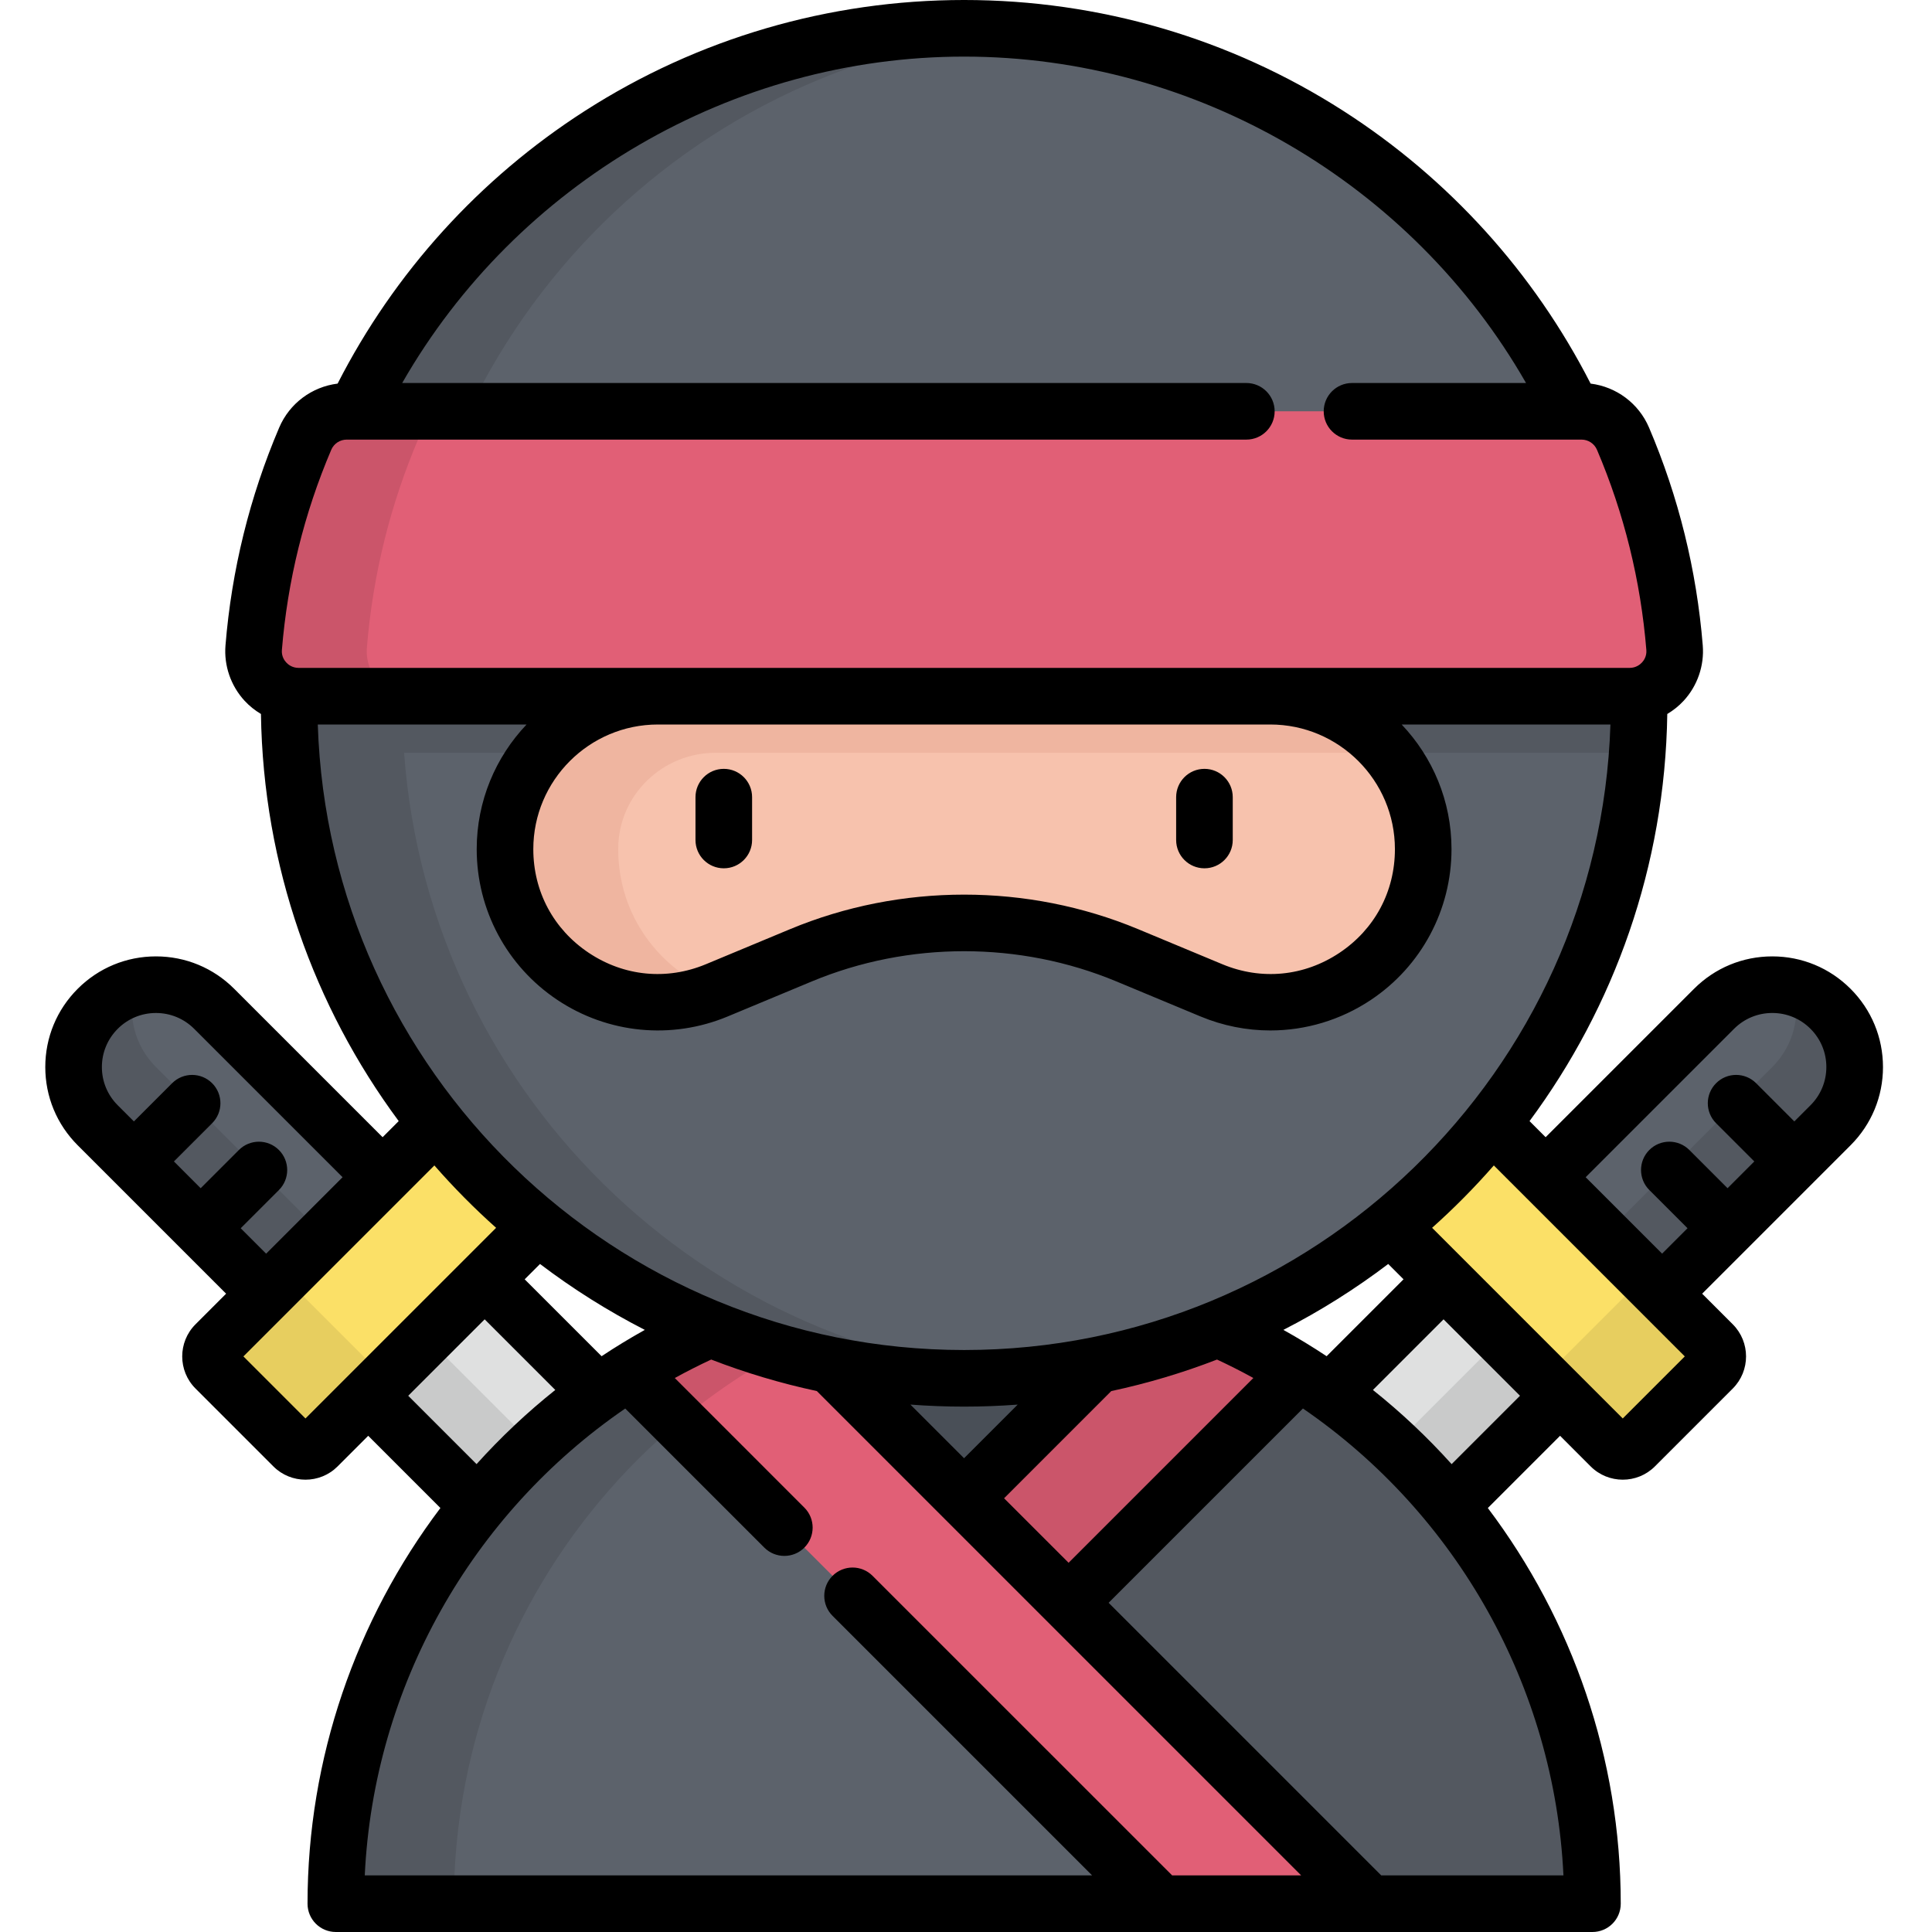
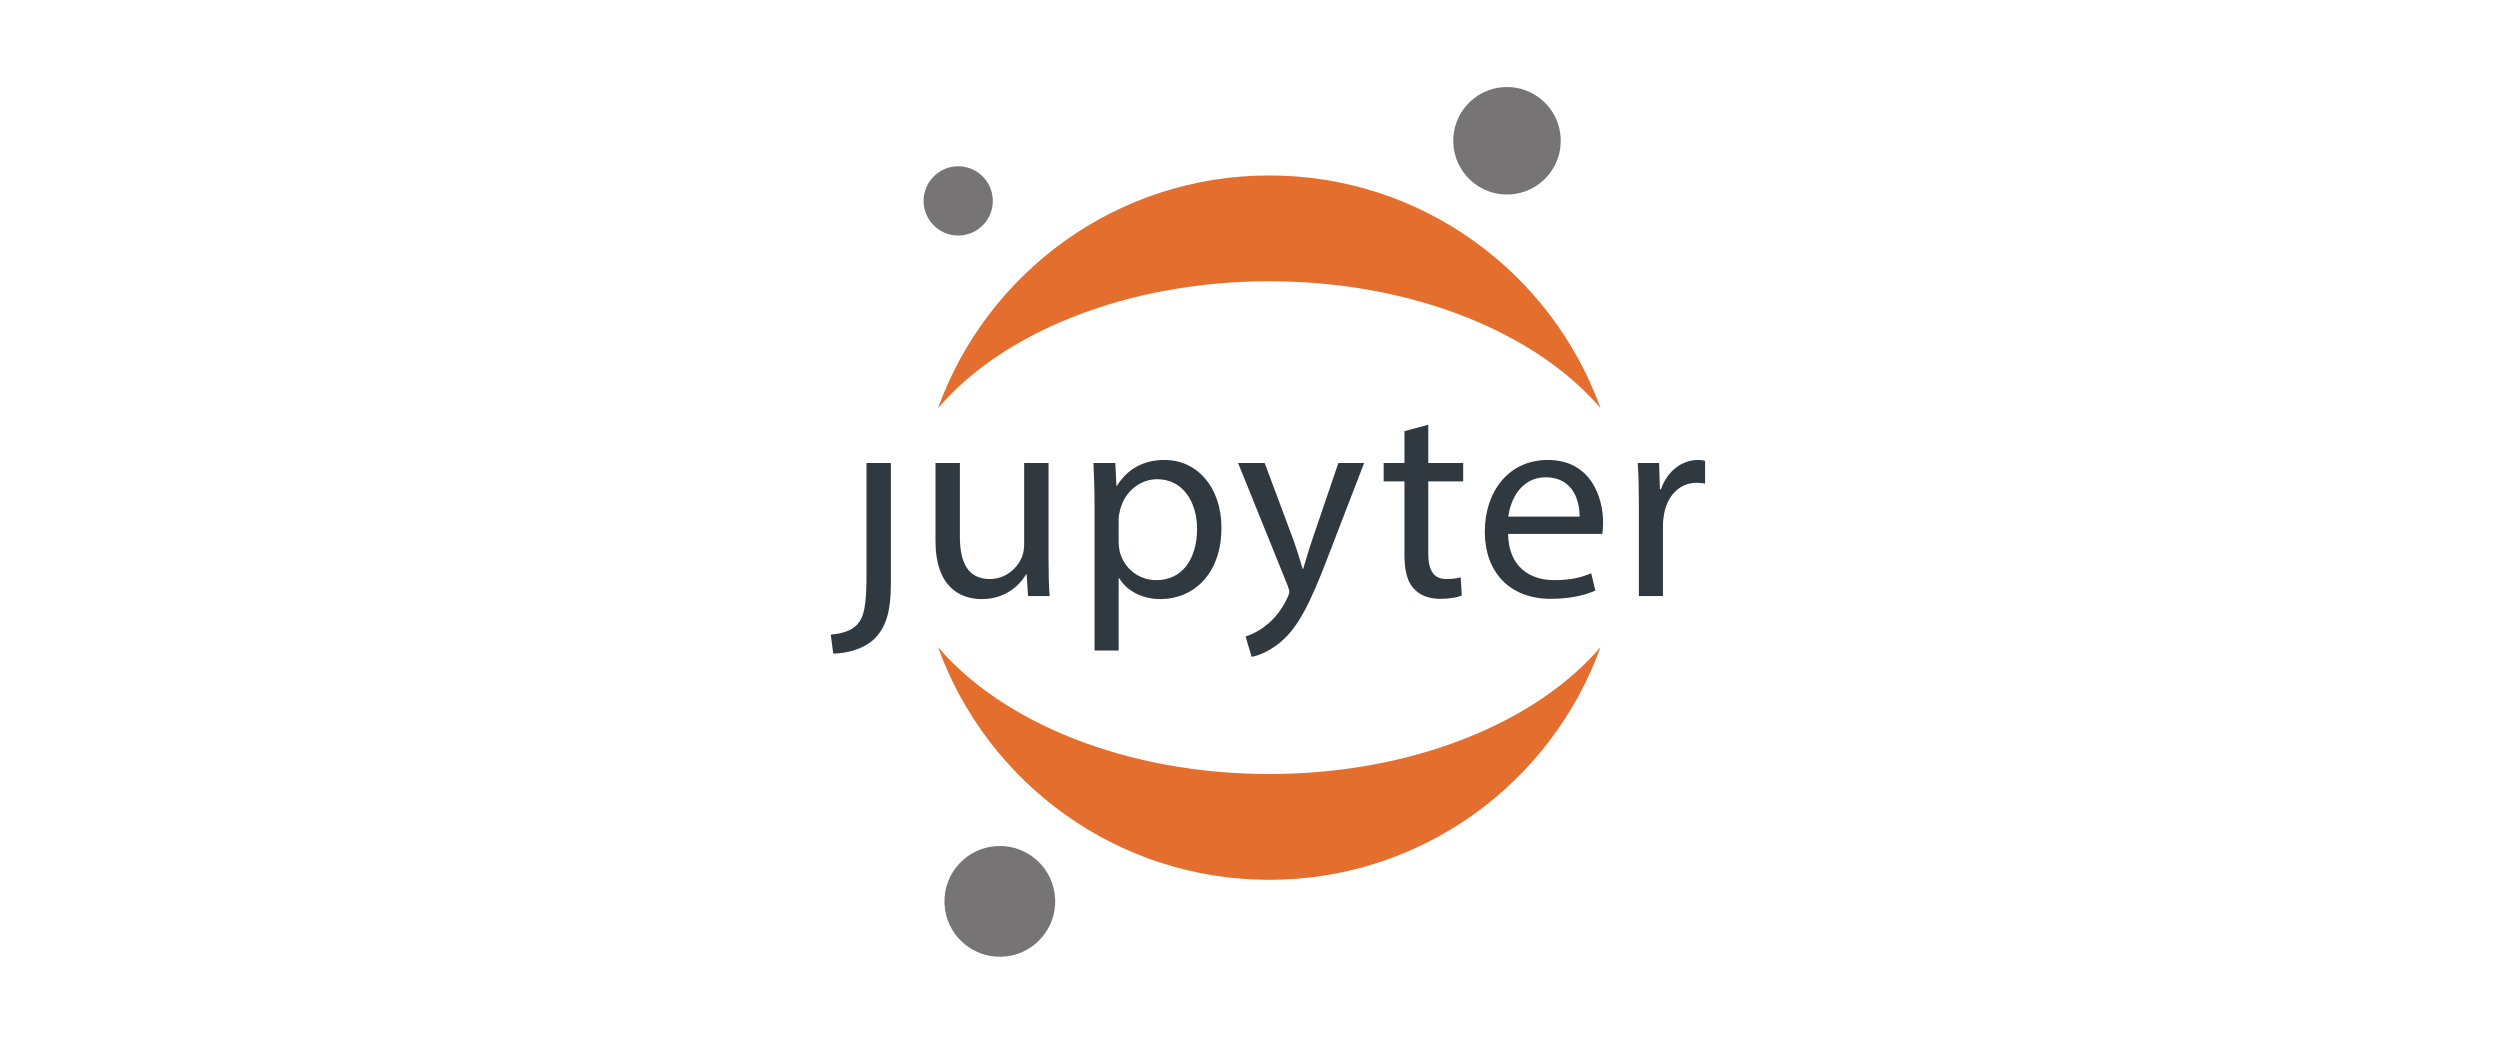
- <svg xmlns="http://www.w3.org/2000/svg" viewBox="-12 0 512 512.001">
-   <path d="m102.914 325.504-30.863 30.863-58.16-58.156c-8.52-8.523-8.52-22.344 0-30.867 8.523-8.52 22.344-8.52 30.867 0zm0 0" fill="#5c626b" />
-   <path d="m23.68 261.699c-3.586.957-6.977 2.836-9.789 5.645-8.52 8.523-8.52 22.344 0 30.867l58.16 58.156 15.434-15.43-58.16-58.16c-5.711-5.711-7.59-13.797-5.645-21.078zm0 0" fill="#535860" />
-   <path d="m72.047 356.367 30.863-30.863 84.078 84.078-30.863 30.863zm0 0" fill="#dfe0e0" />
-   <path d="m72.047 356.367 15.434-15.434 84.078 84.078-15.434 15.434zm0 0" fill="#c9caca" />
-   <path d="m129.855 325.613-57.695 57.695c-1.77 1.773-4.641 1.773-6.414 0l-20.637-20.637c-1.773-1.77-1.773-4.641 0-6.414l57.695-57.695c1.77-1.773 4.645-1.773 6.414 0l20.637 20.637c1.773 1.77 1.773 4.645 0 6.414zm0 0" fill="#fbe067" />
-   <path d="m86.957 362.098-20.637-20.637c-1.77-1.773-1.77-4.645 0-6.418l-21.211 21.215c-1.773 1.77-1.773 4.645 0 6.414l20.637 20.637c1.77 1.773 4.641 1.773 6.414 0l21.215-21.211c-1.773 1.77-4.645 1.77-6.418 0zm0 0" fill="#e7ce5f" />
-   <path d="m384.086 325.504 30.863 30.863 58.16-58.156c8.523-8.523 8.523-22.344 0-30.867-8.523-8.52-22.344-8.52-30.867 0zm0 0" fill="#5c626b" />
-   <path d="m463.324 261.699c3.582.957 6.973 2.836 9.785 5.645 8.523 8.523 8.523 22.344 0 30.867l-58.16 58.156-15.43-15.43 58.156-58.16c5.711-5.711 7.59-13.797 5.648-21.078zm0 0" fill="#535860" />
-   <path d="m330.871 440.453-30.863-30.867 84.078-84.078 30.863 30.867zm0 0" fill="#dfe0e0" />
-   <path d="m315.434 425.016 84.078-84.078 15.434 15.43-84.078 84.078zm0 0" fill="#c9caca" />
-   <path d="m357.145 325.613 57.695 57.695c1.773 1.773 4.645 1.773 6.414 0l20.637-20.637c1.773-1.77 1.773-4.641 0-6.414l-57.695-57.695c-1.77-1.773-4.641-1.773-6.414 0l-20.637 20.637c-1.773 1.77-1.773 4.645 0 6.414zm0 0" fill="#fbe067" />
-   <path d="m400.043 362.098 20.637-20.637c1.77-1.773 1.77-4.645 0-6.418l21.211 21.215c1.773 1.77 1.773 4.645 0 6.414l-20.637 20.637c-1.77 1.773-4.641 1.773-6.414 0l-21.211-21.211c1.77 1.77 4.641 1.77 6.414 0zm0 0" fill="#e7ce5f" />
-   <path d="m76.992 504.5c0-91.961 74.547-166.508 166.508-166.508s166.508 74.547 166.508 166.508zm0 0" fill="#494f57" />
-   <path d="m410.008 504.5h-273.891l158.461-158.516c66.973 21.562 115.43 84.375 115.43 158.516zm0 0" fill="#535860" />
-   <path d="m191.477 504.473h-55.359l158.438-158.488c13.402 4.316 26.062 10.289 37.742 17.668zm0 0" fill="#cb556a" />
-   <path d="m76.992 504.5h273.895l-158.465-158.516c-66.969 21.562-115.43 84.375-115.43 158.516zm0 0" fill="#5c626b" />
-   <path d="m259.137 338.727c-5.148-.477-10.363-.734-15.637-.734-91.961 0-166.508 74.547-166.508 166.508h31.273c-.004-86.688 66.242-157.891 150.871-165.773zm0 0" fill="#535860" />
-   <path d="m295.5 504.473h55.359l-158.438-158.488c-13.402 4.316-26.062 10.289-37.742 17.668zm0 0" fill="#e15f76" />
-   <path d="m201.43 354.996-9.008-9.012c-13.402 4.316-26.062 10.289-37.742 17.668l13.191 13.195c10.215-8.562 21.477-15.914 33.559-21.852zm0 0" fill="#cb556a" />
-   <path d="m422.387 186.387c0 98.793-80.09 178.883-178.887 178.883s-178.887-80.09-178.887-178.883c0-98.797 80.09-178.887 178.887-178.887s178.887 80.09 178.887 178.887zm0 0" fill="#5c626b" />
-   <path d="m94.617 186.387c0-93.746 72.109-170.633 163.883-178.254-4.945-.41-9.945-.633-15-.633-98.793 0-178.883 80.09-178.883 178.887 0 98.793 80.086 178.887 178.883 178.887 5.055 0 10.055-.223 15-.633-91.773-7.621-163.883-84.512-163.883-178.254zm0 0" fill="#535860" />
-   <path d="m64.617 186.387c0 4.379.164 8.723.473 13.023.684.055 1.371.09 2.062.09h352.699c.688 0 1.375-.035 2.059-.09.309-4.301.477-8.645.477-13.023 0-13.625-1.531-26.887-4.414-39.637h-348.941c-2.887 12.75-4.414 26.012-4.414 39.637zm0 0" fill="#535860" />
-   <path d="m309.051 262.457-22.305-9.289c-27.68-11.527-58.812-11.527-86.492 0l-22.305 9.289c-26.699 11.117-56.117-8.5-56.117-37.422 0-22.387 18.148-40.535 40.535-40.535h162.266c22.387 0 40.535 18.148 40.535 40.535 0 28.922-29.418 48.539-56.117 37.422zm0 0" fill="#f7c2ad" />
-   <path d="m324.633 184.5h-162.266c-22.387 0-40.535 18.148-40.535 40.535 0 28.707 28.984 48.23 55.523 37.645-14.582-5.859-25.523-20.016-25.523-37.645 0-.098 0-.195.004-.289.098-14.027 11.723-25.246 25.746-25.246h178.523c-7.43-9.148-18.766-15-31.473-15zm0 0" fill="#efb5a0" />
-   <path d="m67.152 184.5h352.699c6.953 0 12.488-5.918 11.922-12.852-1.59-19.516-6.305-38.148-13.656-55.391-1.879-4.402-6.215-7.258-11-7.258h-327.23c-4.789 0-9.121 2.855-11 7.258-7.352 17.242-12.07 35.875-13.66 55.391-.562 6.934 4.969 12.852 11.926 12.852zm0 0" fill="#e15f76" />
-   <path d="m85.227 171.648c1.59-19.516 6.309-38.148 13.66-55.391 1.879-4.402 6.211-7.258 11-7.258h-30c-4.789 0-9.125 2.855-11 7.258-7.352 17.242-12.07 35.875-13.66 55.391-.562 6.934 4.969 12.852 11.922 12.852h30c-6.953 0-12.484-5.918-11.922-12.852zm0 0" fill="#cb556a" />
-   <path d="m307.191 203.754c-4.145 0-7.5 3.359-7.5 7.5v11.355c0 4.145 3.355 7.5 7.5 7.5 4.141 0 7.5-3.355 7.5-7.5v-11.355c0-4.141-3.359-7.5-7.5-7.5zm0 0" />
-   <path d="m179.812 203.754c-4.145 0-7.5 3.359-7.5 7.5v11.355c0 4.145 3.355 7.5 7.5 7.5 4.141 0 7.5-3.355 7.5-7.5v-11.355c0-4.141-3.359-7.5-7.5-7.5zm0 0" />
-   <path d="m478.41 262.043c-5.539-5.539-12.902-8.59-20.734-8.59s-15.199 3.051-20.734 8.59l-39.332 39.328-4.266-4.27c22.426-30.273 35.902-67.547 36.504-107.887 1.59-.953 3.059-2.113 4.336-3.496 3.656-3.965 5.5-9.316 5.066-14.676-1.625-19.965-6.418-39.391-14.238-57.727-2.742-6.43-8.664-10.809-15.48-11.656-15.031-29.41-37.582-54.328-65.484-72.238-29.988-19.25-64.754-29.422-100.547-29.422-35.789 0-70.559 10.172-100.547 29.422-27.898 17.906-50.449 42.828-65.484 72.238-6.816.848-12.738 5.227-15.48 11.656-7.82 18.336-12.609 37.758-14.234 57.723-.438 5.363 1.41 10.711 5.066 14.68 1.273 1.383 2.742 2.543 4.332 3.492.602 40.344 14.082 77.617 36.508 107.891l-4.27 4.27-39.328-39.328c-5.539-5.539-12.902-8.59-20.738-8.59-7.832 0-15.195 3.051-20.734 8.59-5.539 5.539-8.59 12.902-8.59 20.734 0 7.836 3.051 15.199 8.59 20.734l9.586 9.586c0 .004 0 .004.004.004 0 .004 0 .004.004.004l17.691 17.695h.004v.004l12.039 12.039-8.109 8.113c-4.695 4.691-4.695 12.328 0 17.02l20.637 20.637c2.344 2.348 5.43 3.52 8.512 3.52s6.164-1.172 8.508-3.52l8.113-8.113 19.133 19.137c-22.383 29.656-35.215 66.305-35.215 104.863 0 4.145 3.355 7.5 7.5 7.5h333.016c4.145 0 7.5-3.355 7.5-7.5 0-38.547-12.836-75.195-35.223-104.859l19.141-19.141 8.109 8.113c2.348 2.348 5.43 3.52 8.512 3.52s6.164-1.172 8.512-3.52l20.637-20.637c4.691-4.691 4.691-12.328 0-17.02l-8.113-8.113 12.043-12.039v-.004h.004l17.691-17.695s.004 0 .004-.004c0 0 .004 0 .004-.004l9.586-9.586c5.539-5.539 8.59-12.898 8.59-20.734-.008-7.832-3.059-15.195-8.598-20.734zm-414.562-86.492c-.484-.527-1.277-1.652-1.145-3.293 1.496-18.352 5.895-36.203 13.082-53.055.699-1.645 2.309-2.703 4.102-2.703h238.41c4.141 0 7.5-3.359 7.5-7.5s-3.359-7.5-7.5-7.5h-223.711c30.289-52.914 87.473-86.5 148.914-86.5s118.629 33.586 148.914 86.5h-46.117c-4.141 0-7.5 3.359-7.5 7.5s3.359 7.5 7.5 7.5h58.508c.008 0 .02.004.027.004.012 0 .023-.004.035-.004h2.25c1.789 0 3.398 1.062 4.102 2.703 7.188 16.852 11.586 34.703 13.082 53.055.133 1.641-.66 2.77-1.145 3.293-.5.543-1.594 1.449-3.305 1.449h-352.699c-1.715 0-2.809-.906-3.305-1.449zm293.82 49.484c0 11.234-5.359 21.25-14.707 27.484-9.348 6.23-20.656 7.332-31.027 3.012l-22.305-9.289c-29.316-12.207-62.941-12.207-92.258 0l-22.305 9.289c-10.371 4.316-21.68 3.219-31.027-3.012-9.344-6.234-14.707-16.25-14.707-27.484 0-18.215 14.82-33.035 33.035-33.035h162.266c18.215 0 33.035 14.82 33.035 33.035zm-285.453-33.035h55.332c-8.18 8.617-13.215 20.246-13.215 33.035 0 16.094 7.996 31.035 21.387 39.965s30.258 10.566 45.113 4.379l22.305-9.289c25.648-10.68 55.074-10.68 80.723 0l22.309 9.289c5.957 2.48 12.23 3.703 18.48 3.703 9.336 0 18.609-2.734 26.633-8.082 13.391-8.93 21.383-23.871 21.383-39.965 0-12.789-5.031-24.418-13.211-33.035h55.328c-2.973 91.914-78.656 165.77-171.281 165.77-92.621 0-168.309-73.855-171.285-165.77zm287.738 147.031-20.383 20.379c-3.711-2.461-7.531-4.789-11.457-6.977 9.793-5.012 19.082-10.867 27.781-17.465zm-77.457 29.621c9.641-2.059 19.004-4.863 28.027-8.355 3.281 1.527 6.496 3.156 9.633 4.887l-48.965 48.969-17.098-17.094zm-39.008 17.797-14.219-14.219c4.699.355 9.445.539 14.23.539 4.777 0 9.516-.184 14.203-.535zm-84.602-34.016c-3.922 2.188-7.746 4.512-11.457 6.977l-20.383-20.379 4.062-4.062c8.699 6.598 17.988 12.453 27.777 17.465zm-96.973-47.672c-2.926-2.93-7.676-2.93-10.605 0l-10.129 10.129-7.09-7.094 10.129-10.129c2.93-2.926 2.93-7.676 0-10.605s-7.68-2.93-10.605 0l-10.129 10.129-4.285-4.285c-2.707-2.703-4.199-6.301-4.199-10.129 0-3.824 1.492-7.422 4.199-10.129 2.703-2.703 6.301-4.195 10.129-4.195 3.824 0 7.422 1.492 10.129 4.195l39.328 39.328-20.258 20.262-6.738-6.738 10.129-10.129c2.926-2.93 2.926-7.68-.004-10.609zm7.039 71.148-16.445-16.445 50.609-50.609c5.105 5.844 10.574 11.363 16.359 16.531zm27.23-6.016 20.258-20.258 18.715 18.715c-7.512 5.996-14.488 12.57-20.863 19.656zm202.449 127.105-79.391-79.387c-2.926-2.93-7.676-2.93-10.605 0-2.93 2.926-2.93 7.676 0 10.605l68.785 68.781h-192.754c2.367-50.023 28.305-95.789 69.027-123.723l36.863 36.863c1.465 1.465 3.387 2.195 5.305 2.195s3.84-.73 5.301-2.195c2.93-2.93 2.93-7.68 0-10.605l-34.336-34.34c3.145-1.734 6.363-3.367 9.648-4.898 9.016 3.488 18.367 6.289 27.996 8.352l128.352 128.352zm103.699 0h-48.293l-72.242-72.242 51.496-51.492c40.727 27.934 66.668 73.723 69.039 123.734zm-29.633-108.988c-6.371-7.082-13.348-13.664-20.859-19.656l18.719-18.719 20.258 20.258zm45.348-12.102-50.523-50.523c5.785-5.168 11.254-10.688 16.359-16.531l50.609 50.609zm49.758-83.004-4.285 4.285-10.129-10.129c-2.93-2.93-7.676-2.93-10.605 0-2.93 2.93-2.93 7.68 0 10.605l10.129 10.129-7.09 7.094-10.129-10.129c-2.93-2.93-7.68-2.93-10.609 0-2.926 2.93-2.926 7.68 0 10.605l10.129 10.129-6.738 6.738-20.258-20.258 39.328-39.328c2.707-2.707 6.305-4.195 10.129-4.195 3.828 0 7.426 1.488 10.129 4.195 2.707 2.707 4.199 6.301 4.199 10.129-.004 3.828-1.492 7.426-4.199 10.129zm0 0" />
+ <svg xmlns="http://www.w3.org/2000/svg" width="747px" height="313px" viewBox="0 0 747 313" version="1.1">
+   <defs />
+   <g id="Page-1" stroke="none" stroke-width="1" fill="none" fill-rule="evenodd">
+     <g id="Artboard">
+       <g id="Group-Copy-4-+-Group-+-Group-Copy">
+         <g id="Group-Copy-4" transform="translate(248, 26)">
+           <path d="M131.257,205.274 C88.668,205.274 51.58,189.962 32.273,167.34 C46.884,207.895 85.684,236.889 131.257,236.889 C176.831,236.889 215.631,207.895 230.242,167.34 C210.935,189.962 173.848,205.274 131.257,205.274" id="Fill-9" fill="#E46E2E" />
+           <path d="M131.257,58.041 C173.848,58.041 210.935,73.352 230.242,95.974 C215.631,55.42 176.831,26.425 131.257,26.425 C85.684,26.425 46.884,55.42 32.273,95.974 C51.58,73.352 88.668,58.041 131.257,58.041" id="Fill-10" fill="#E46E2E" />
+           <path d="M51.457,259.865 C42.325,260.256 34.605,253.17 34.214,244.038 C33.822,234.907 40.908,227.187 50.04,226.795 C59.172,226.404 66.892,233.49 67.283,242.622 C67.674,251.753 60.589,259.474 51.457,259.865 Z" id="Fill-11" fill="#767474" />
+           <path d="M38.757,44.365 C33.05,44.609 28.225,40.181 27.98,34.474 C27.736,28.766 32.164,23.941 37.872,23.696 C43.579,23.451 48.405,27.88 48.649,33.588 C48.894,39.295 44.465,44.121 38.757,44.365 Z" id="Fill-12" fill="#767474" />
+           <path d="M202.982,32.11 C194.119,32.489 186.626,25.613 186.247,16.75 C185.867,7.887 192.744,0.394 201.607,0.015 C210.47,-0.365 217.962,6.512 218.341,15.375 C218.721,24.238 211.844,31.73 202.982,32.11 Z" id="Fill-8" fill="#767474" />
+           <g id="Group-Copy" transform="translate(0, 100.8707)" fill="#313940">
+             <path d="M10.91,44.749 C10.91,54.281 10.165,57.403 8.178,59.703 C6.44,61.593 3.542,62.497 0.23,62.744 L0.975,68.413 C4.866,68.413 10.165,67.099 13.394,63.894 C16.954,60.279 18.196,55.266 18.196,47.543 L18.196,11.47 L10.91,11.47 L10.91,44.749" id="Fill-1" />
+             <path d="M65.305,40.394 C65.305,44.502 65.387,48.118 65.636,51.24 L59.178,51.24 L58.764,44.749 L58.599,44.749 C56.694,47.953 52.471,52.143 45.352,52.143 C39.06,52.143 31.525,48.693 31.525,34.725 L31.525,11.47 L38.812,11.47 L38.812,33.492 C38.812,41.051 41.129,46.146 47.753,46.146 C52.637,46.146 56.032,42.777 57.357,39.572 C57.771,38.504 58.019,37.189 58.019,35.874 L58.019,11.47 L65.305,11.47 L65.305,40.394" id="Fill-2" />
+             <path d="M79.049,24.453 C79.049,19.359 78.884,15.25 78.718,11.47 L85.259,11.47 L85.59,18.29 L85.756,18.29 C88.736,13.442 93.455,10.566 99.995,10.566 C109.682,10.566 116.968,18.701 116.968,30.78 C116.968,45.078 108.192,52.143 98.754,52.143 C93.455,52.143 88.819,49.843 86.418,45.899 L86.253,45.899 L86.253,67.509 L79.049,67.509 L79.049,24.453 L79.049,24.453 Z M86.253,35.053 C86.253,36.121 86.418,37.108 86.584,38.011 C87.908,43.023 92.296,46.474 97.512,46.474 C105.211,46.474 109.682,40.23 109.682,31.109 C109.682,23.139 105.46,16.318 97.761,16.318 C92.793,16.318 88.157,19.852 86.749,25.275 C86.501,26.179 86.253,27.247 86.253,28.233 L86.253,35.053 L86.253,35.053 Z" id="Fill-3" />
+             <path d="M129.884,11.47 L138.66,34.971 C139.571,37.601 140.564,40.722 141.227,43.106 L141.392,43.106 C142.138,40.722 142.966,37.682 143.959,34.806 L151.907,11.47 L159.607,11.47 L148.678,39.819 C143.462,53.458 139.902,60.443 134.935,64.716 C131.375,67.838 127.815,69.07 125.994,69.399 L124.172,63.319 C125.994,62.744 128.394,61.593 130.547,59.786 C132.534,58.224 135.018,55.43 136.674,51.733 C137.005,50.994 137.253,50.419 137.253,50.008 C137.253,49.596 137.088,49.022 136.756,48.118 L121.937,11.47 L129.884,11.47" id="Fill-4" />
+             <path d="M178.767,0.049 L178.767,11.47 L189.199,11.47 L189.199,16.976 L178.767,16.976 L178.767,38.422 C178.767,43.352 180.175,46.146 184.231,46.146 C186.135,46.146 187.543,45.899 188.454,45.653 L188.785,51.076 C187.377,51.651 185.142,52.062 182.328,52.062 C178.933,52.062 176.2,50.994 174.462,49.022 C172.393,46.885 171.647,43.352 171.647,38.668 L171.647,16.976 L165.438,16.976 L165.438,11.47 L171.647,11.47 L171.647,1.939 L178.767,0.049" id="Fill-5" />
+             <path d="M202.612,32.67 C202.777,42.448 209.07,46.474 216.355,46.474 C221.571,46.474 224.717,45.571 227.449,44.42 L228.691,49.596 C226.124,50.747 221.737,52.062 215.361,52.062 C203.026,52.062 195.657,44.009 195.657,32.013 C195.657,20.016 202.777,10.566 214.451,10.566 C227.532,10.566 231.009,21.988 231.009,29.301 C231.009,30.78 230.844,31.93 230.761,32.67 L202.612,32.67 L202.612,32.67 Z M223.972,27.493 C224.055,22.892 222.068,15.743 213.871,15.743 C206.503,15.743 203.274,22.481 202.695,27.493 L223.972,27.493 L223.972,27.493 Z" id="Fill-6" />
+             <path d="M241.691,23.877 C241.691,19.194 241.608,15.167 241.359,11.47 L247.734,11.47 L247.983,19.277 L248.314,19.277 C250.135,13.936 254.523,10.566 259.408,10.566 C260.236,10.566 260.816,10.649 261.478,10.813 L261.478,17.633 C260.733,17.469 259.987,17.387 258.994,17.387 C253.86,17.387 250.218,21.248 249.225,26.671 C249.059,27.657 248.893,28.808 248.893,30.04 L248.893,51.24 L241.691,51.24 L241.691,23.877" id="Fill-7" />
+           </g>
+         </g>
+       </g>
+     </g>
+   </g>
</svg>
